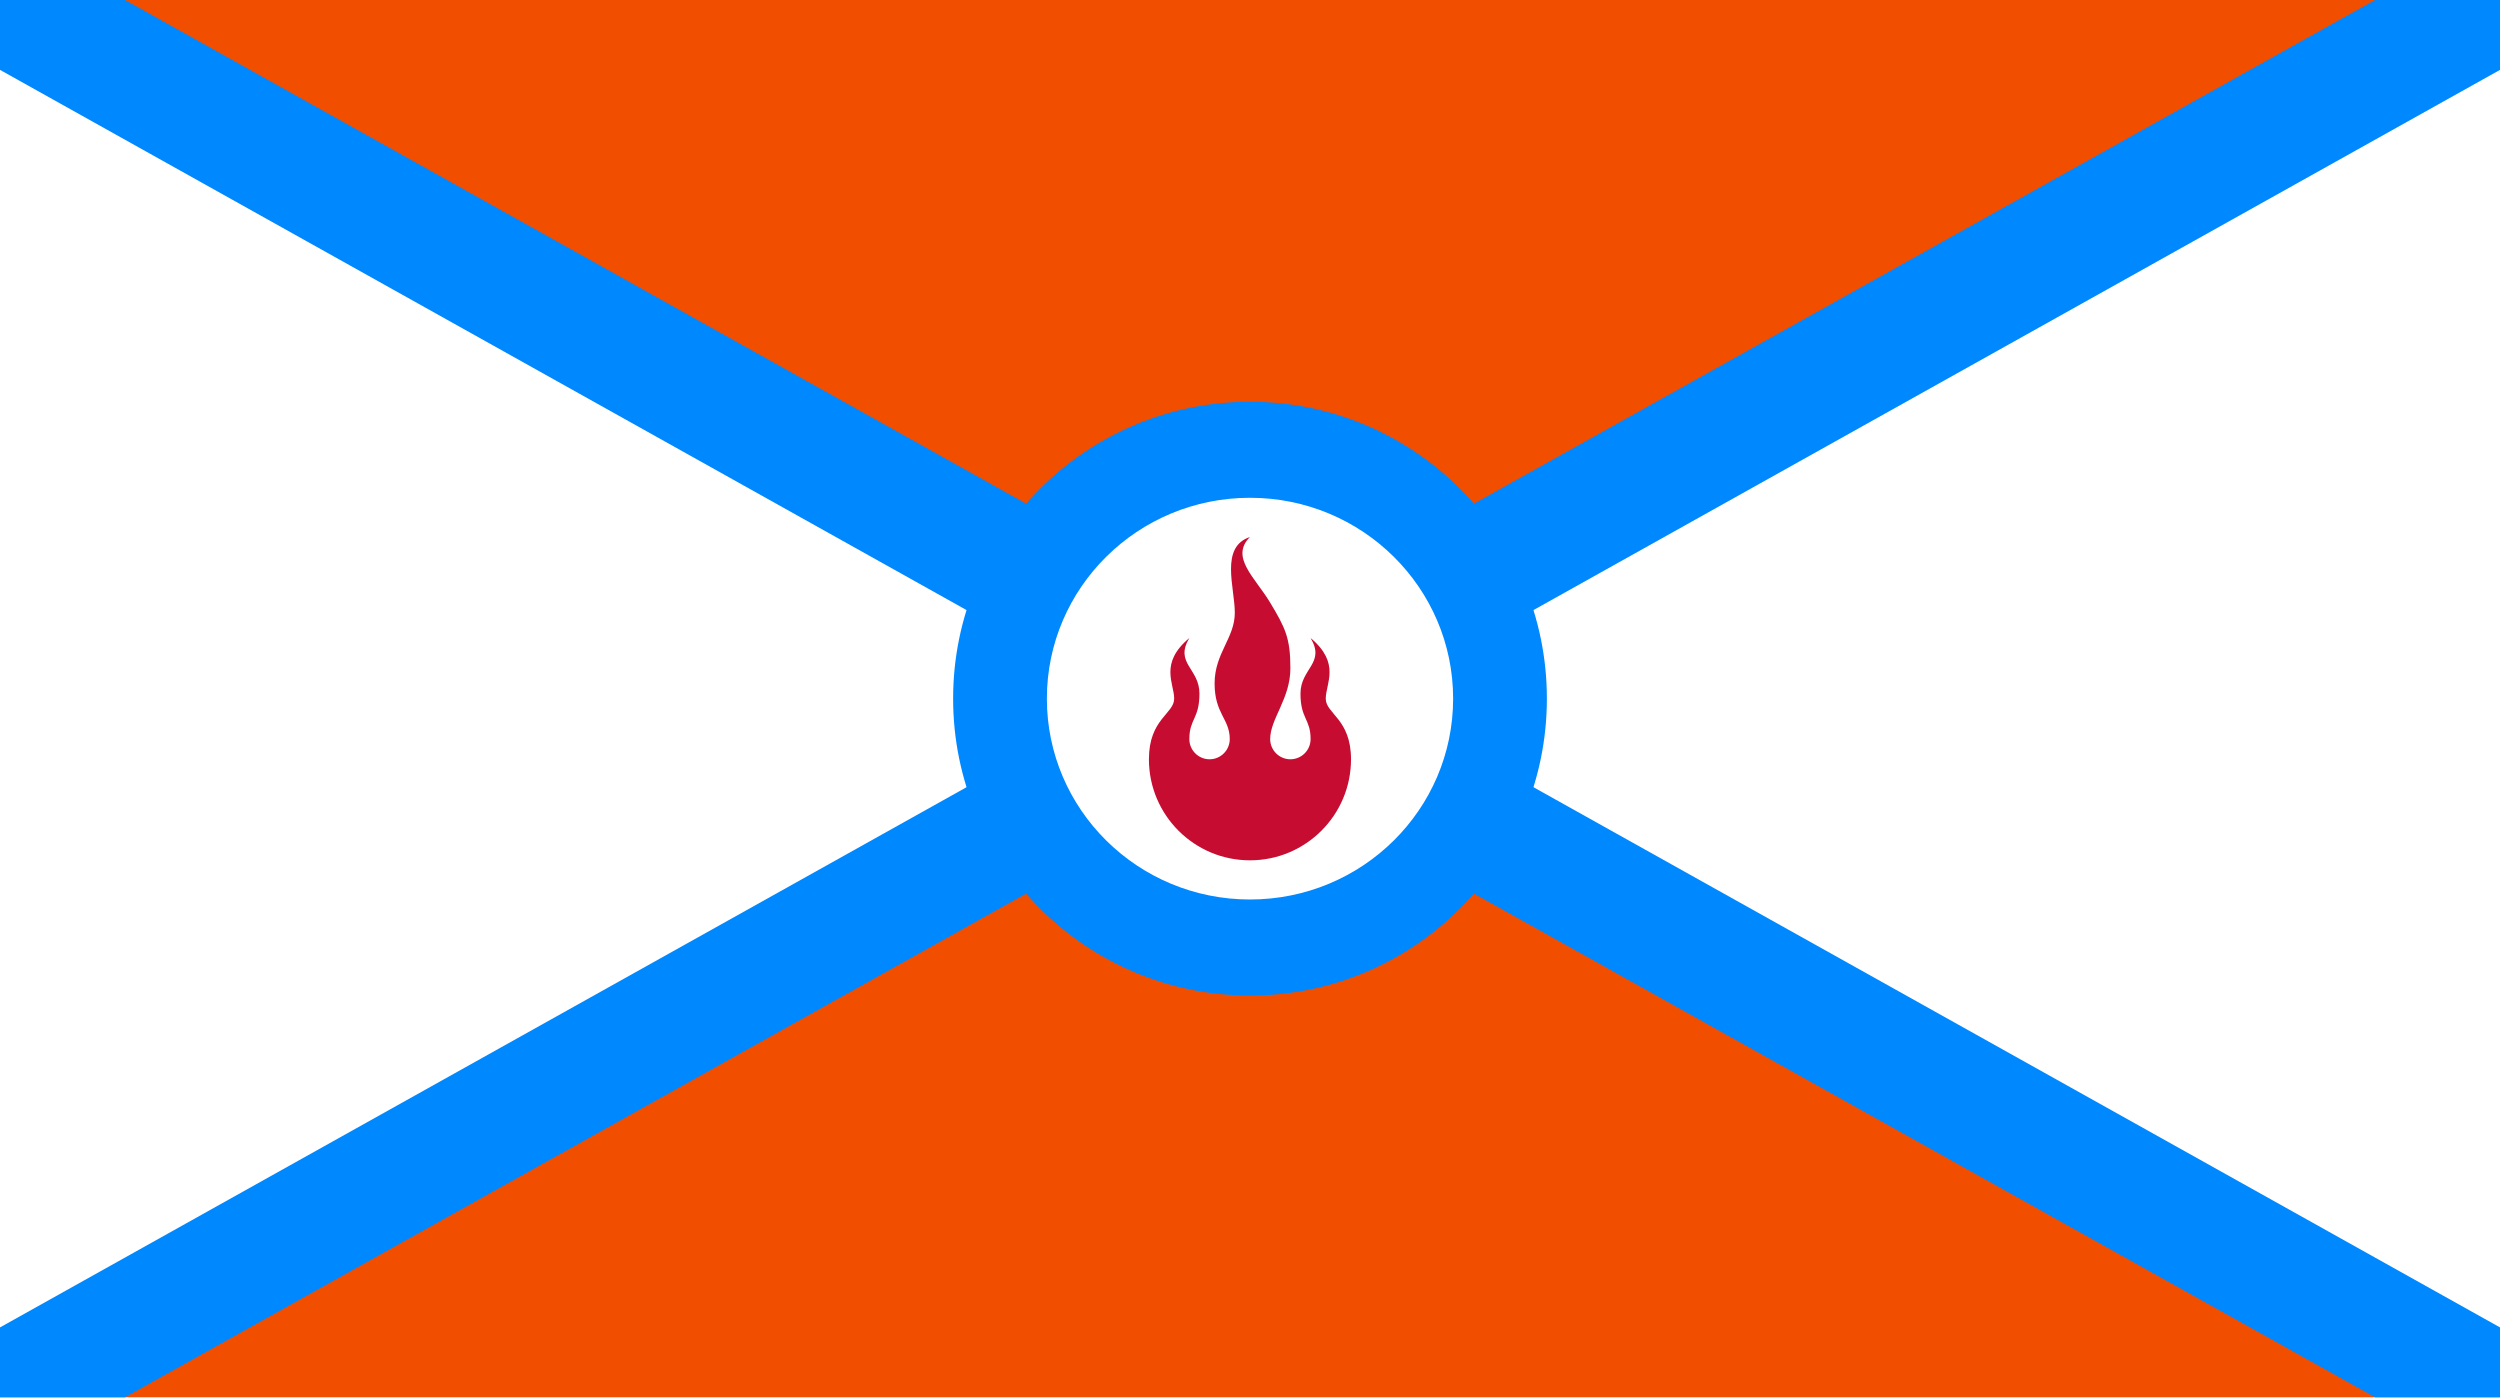
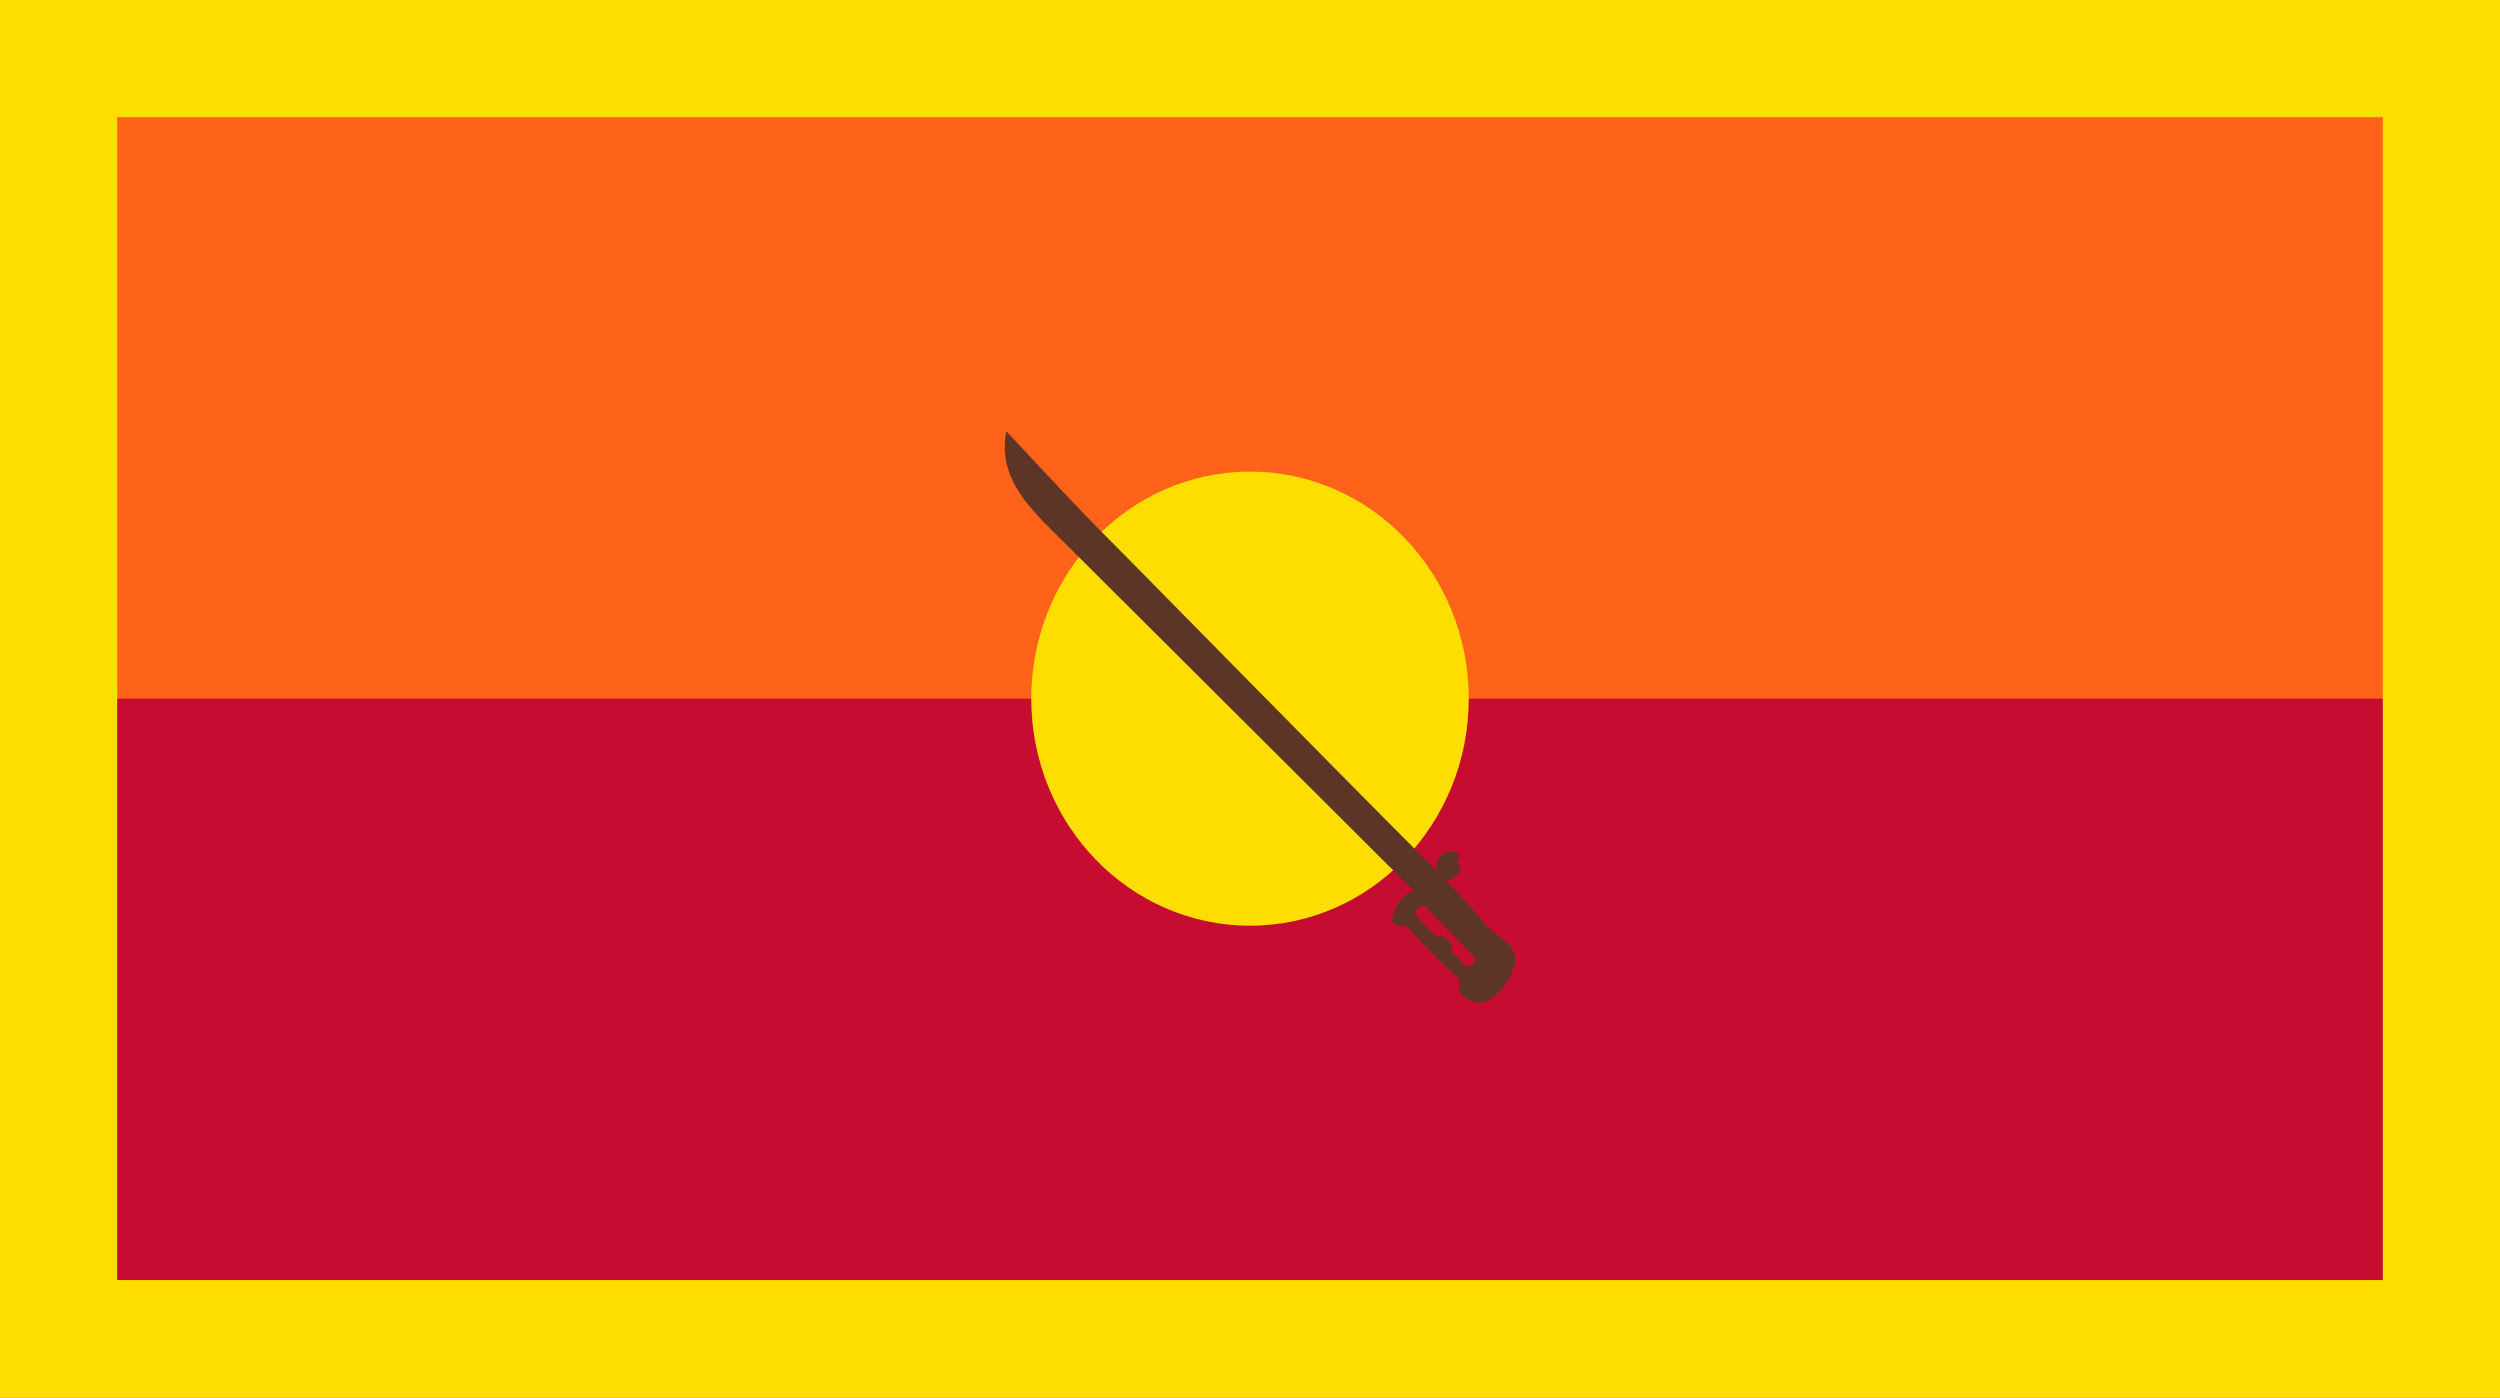
<svg xmlns="http://www.w3.org/2000/svg" id="flag" style="height: 761.231px;">
-   <rect width="1362" height="761.233" x="0" y="0" fill="rgb(242, 78, 0)" />
-   <polygon points="0,0 1362,761.233 1362,0 0,761.233" fill="rgb(255, 255, 255)" />
-   <polygon points="68.1,0 0,0 0,38.062 1293.9,761.233 1362,761.233 1362,723.171 68.1,0" fill="rgb(0, 136, 255)" />
-   <polygon points="1293.9,0 1362,0 1362,38.062 68.1,761.233 0,761.233 0,723.171 1293.9,0" fill="rgb(0, 136, 255)" />
-   <ellipse rx="161.737" ry="161.762" cx="681" cy="380.616" fill="rgb(0, 136, 255)" />
-   <ellipse rx="110.663" ry="109.427" cx="681" cy="380.616" fill="rgb(255, 255, 255)" />
-   <g transform="translate(681,380.6165) rotate(0) scale(0.6509559)">
-     <path d="m -84.598,50.751 c 0,46.694 37.871,84.567 84.567,84.567 46.697,0 84.567,-37.869 84.567,-84.567 0,-33.827 -21.142,-38.055 -21.142,-50.74 0,-12.685 12.685,-29.599 -12.685,-50.74 12.685,21.142 -8.457,25.37 -8.457,46.512 0,21.142 8.457,21.142 8.457,38.055 0,9.34 -7.573,16.913 -16.913,16.913 -9.341,0 -16.913,-7.577 -16.913,-16.913 0,-16.913 16.913,-33.827 16.913,-59.197 0,-25.37 -4.228,-33.827 -16.913,-54.969 -12.685,-21.142 -33.827,-38.055 -16.913,-54.969 -25.37,8.457 -12.685,42.284 -12.685,63.425 0,21.142 -16.913,33.827 -16.913,59.197 0,25.37 12.685,29.599 12.685,46.512 0,9.34 -7.573,16.913 -16.913,16.913 -9.341,0 -16.913,-7.577 -16.913,-16.913 0,-16.913 8.457,-16.913 8.457,-38.055 0,-21.142 -21.142,-25.37 -8.457,-46.512 -25.37,21.142 -12.685,38.055 -12.685,50.74 0,12.685 -21.142,16.913 -21.142,50.74 z" fill="rgb(198, 12, 48)" />
+   <rect width="1362" height="761.233" x="0" y="0" fill="rgb(255, 99, 25)" />
+   <rect width="1362" height="380.616" x="0" y="380.616" fill="rgb(198, 12, 48)" />
+   <ellipse rx="119.175" ry="123.7" cx="681" cy="380.616" fill="rgb(254, 221, 0)" />
+   <path d="M 0,0 1362,0 1362,761.233 0,761.233 Z M 63.844,63.844 1298.156,63.844 1298.156,697.389 63.844,697.389 Z" fill="rgb(254, 221, 0)" fill-rule="evenodd" />
+   <g transform="translate(681,389.0746) rotate(45) scale(1.469784)">
+     <path d="m 91.851,-18.251 c -0.008,0.004 -0.023,0.026 -0.031,0.031 -5.928,1.521 -5.743,7.675 -1.938,10.375 -62.594,0 -158.65,-1.062 -179.25,-1.062 -11.525,0 -47.987,-1.375 -48.688,-1.375 7.82,11.437 19.147,13.766 33.969,14 27.802,0 156.62,-0.344 193.28,-0.344 -2.606,4.628 0.236,12.074 2.281,13.438 0.043,0.028 0.114,0.071 0.156,0.094 0.076,0.038 0.177,0.075 0.25,0.094 0.024,0.006 0.07,-0.003 0.094,0 2.427,0.573 3.495,-1.185 4.312,-2.469 3.937,0.347 26.097,0.668 28.125,-0.031 0.007,-0.003 0.025,-0.028 0.031,-0.031 1.372,2.019 2.733,3.926 5.344,3.594 4.569,-0.98 8.167,-1.477 8.281,-10.75 0,0 -0.467,-15.802 -10.844,-14.812 -2.455,0.371 -9.344,1.062 -9.344,1.062 -7.972,-0.948 -13.819,-1.045 -22.781,-1.375 0.827,-1.05 2.288,-5.303 0.5,-6.844 -0.466,-0.388 -1.162,-0.604 -2.125,-0.531 -0.007,5e-4 -0.024,-8e-5 -0.031,0 -0.014,-6.8e-4 -0.049,0.002 -0.062,0 -0.007,-0.002 -0.025,-0.029 -0.031,-0.031 -0.026,-0.009 -0.069,-0.016 -0.094,-0.031 -0.049,-0.033 -0.112,-0.103 -0.156,-0.156 -0.011,-0.014 -0.052,-0.048 -0.062,-0.062 -0.453,-0.66 -0.701,-2.278 -1,-2.688 -0.004,-0.004 -0.028,-0.027 -0.031,-0.031 -0.004,-0.003 -0.028,-0.028 -0.031,-0.031 -0.011,-0.007 -0.051,-0.028 -0.062,-0.031 -0.004,-3.6e-4 -0.028,-6e-5 -0.031,0 -0.004,9.1e-4 -0.027,-0.001 -0.031,0 z m 4.25,22.594 c 0.011,-0.005 0.02,0.005 0.031,0 9.132,0.446 17.712,0.086 26.844,0.531 1.447,1.23 0.723,4.048 -0.219,4.562 -0.042,0.021 -0.113,0.051 -0.156,0.062 -0.034,0.008 -0.09,-10e-4 -0.125,0 -0.035,-7e-4 -0.09,0.008 -0.125,0 -2.969,-0.075 -4.687,-0.144 -7.656,-0.219 -0.005,-0.148 -0.021,-0.307 -0.062,-0.438 -0.704,-2.086 -5.801,-1.946 -7,-0.312 -0.017,0.024 -0.048,0.07 -0.062,0.094 -0.019,0.033 -0.046,0.091 -0.062,0.125 -0.019,0.042 -0.048,0.112 -0.062,0.156 -0.019,0.062 -0.023,0.154 -0.031,0.219 -0.008,0.075 -0.038,0.171 -0.031,0.25 -4.009,0.482 -7.616,-0.133 -11.625,-0.281 -1.176,-1.464 -1.039,-4.113 0.344,-4.75 z" fill="rgb(93, 53, 39)" />
  </g>
</svg>
